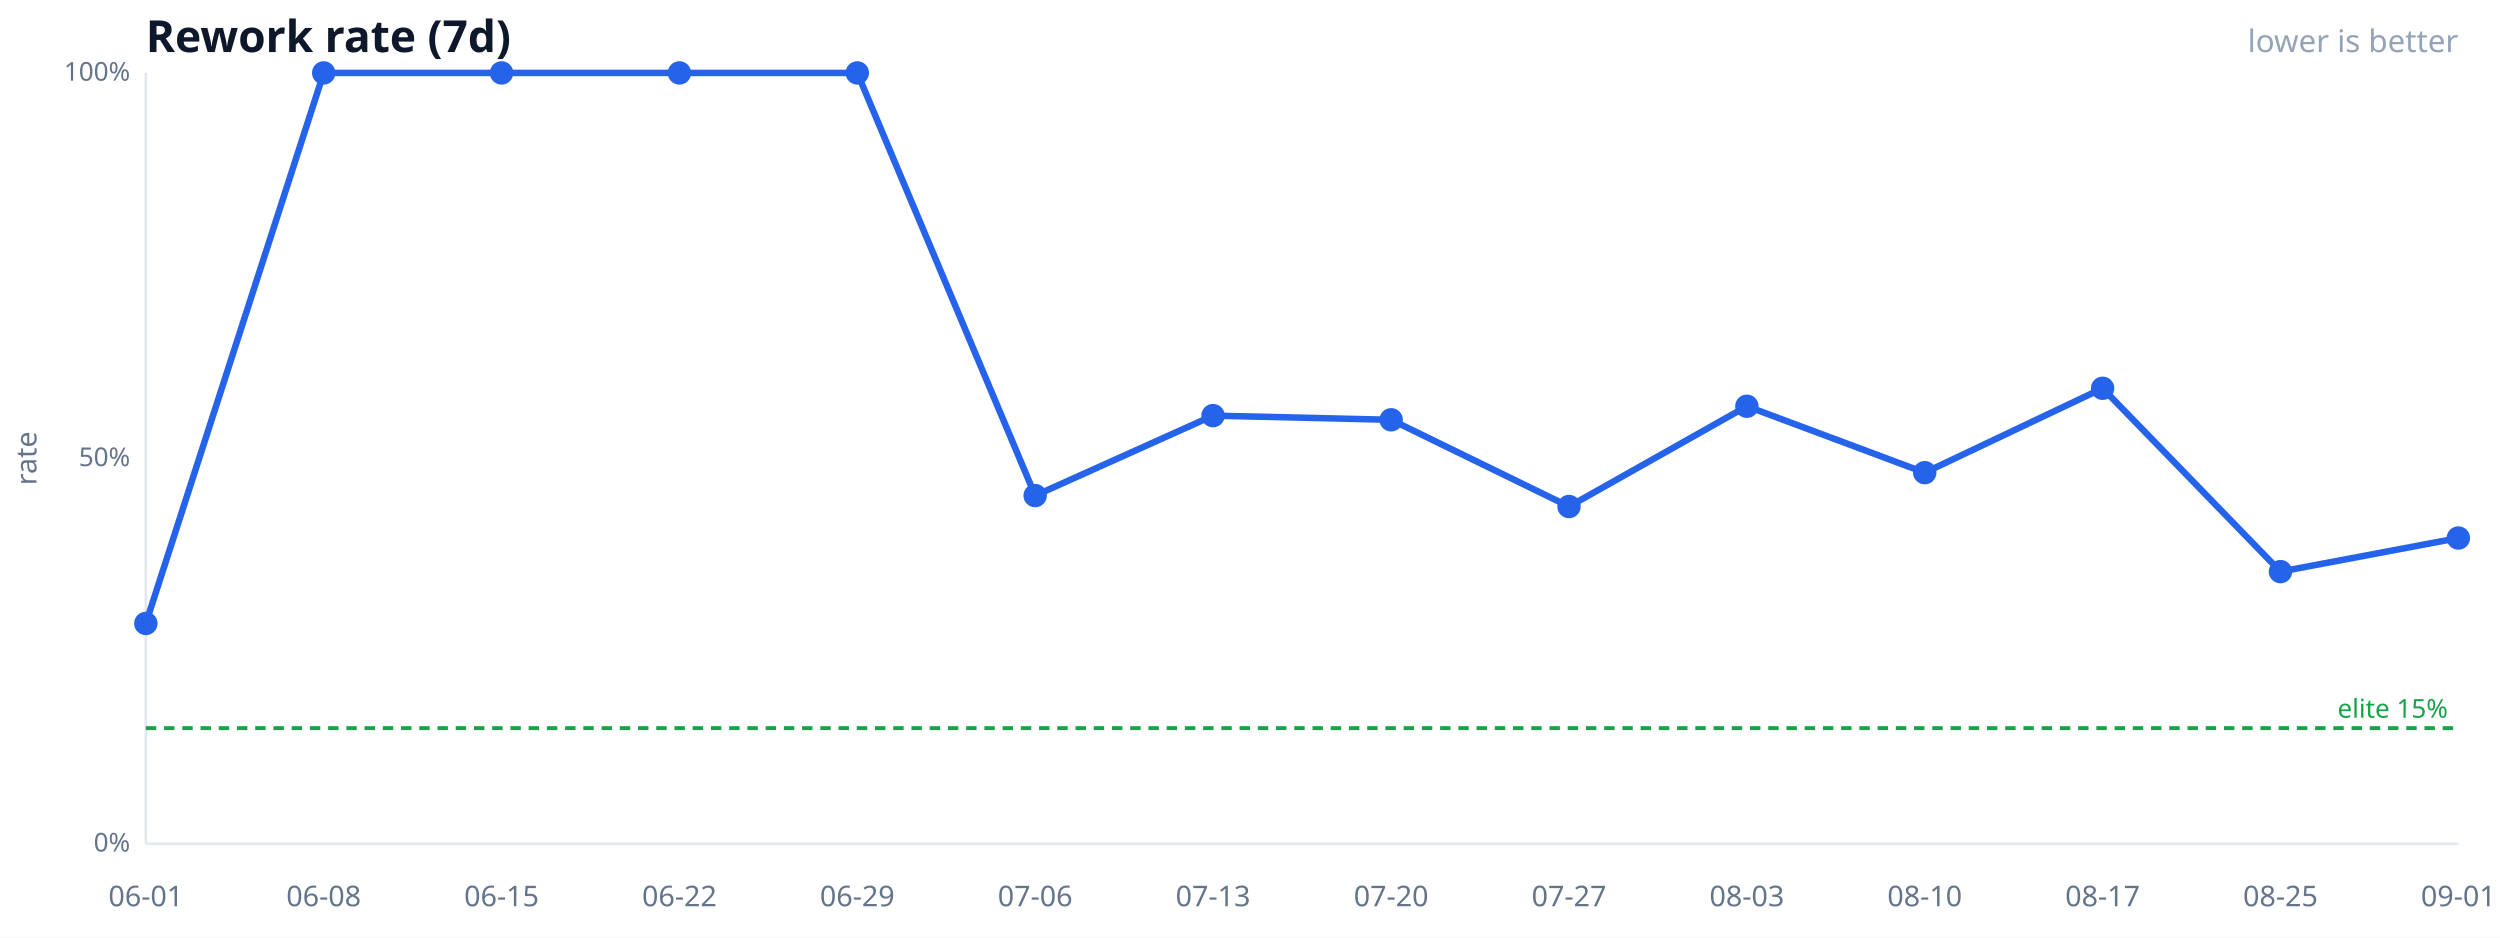
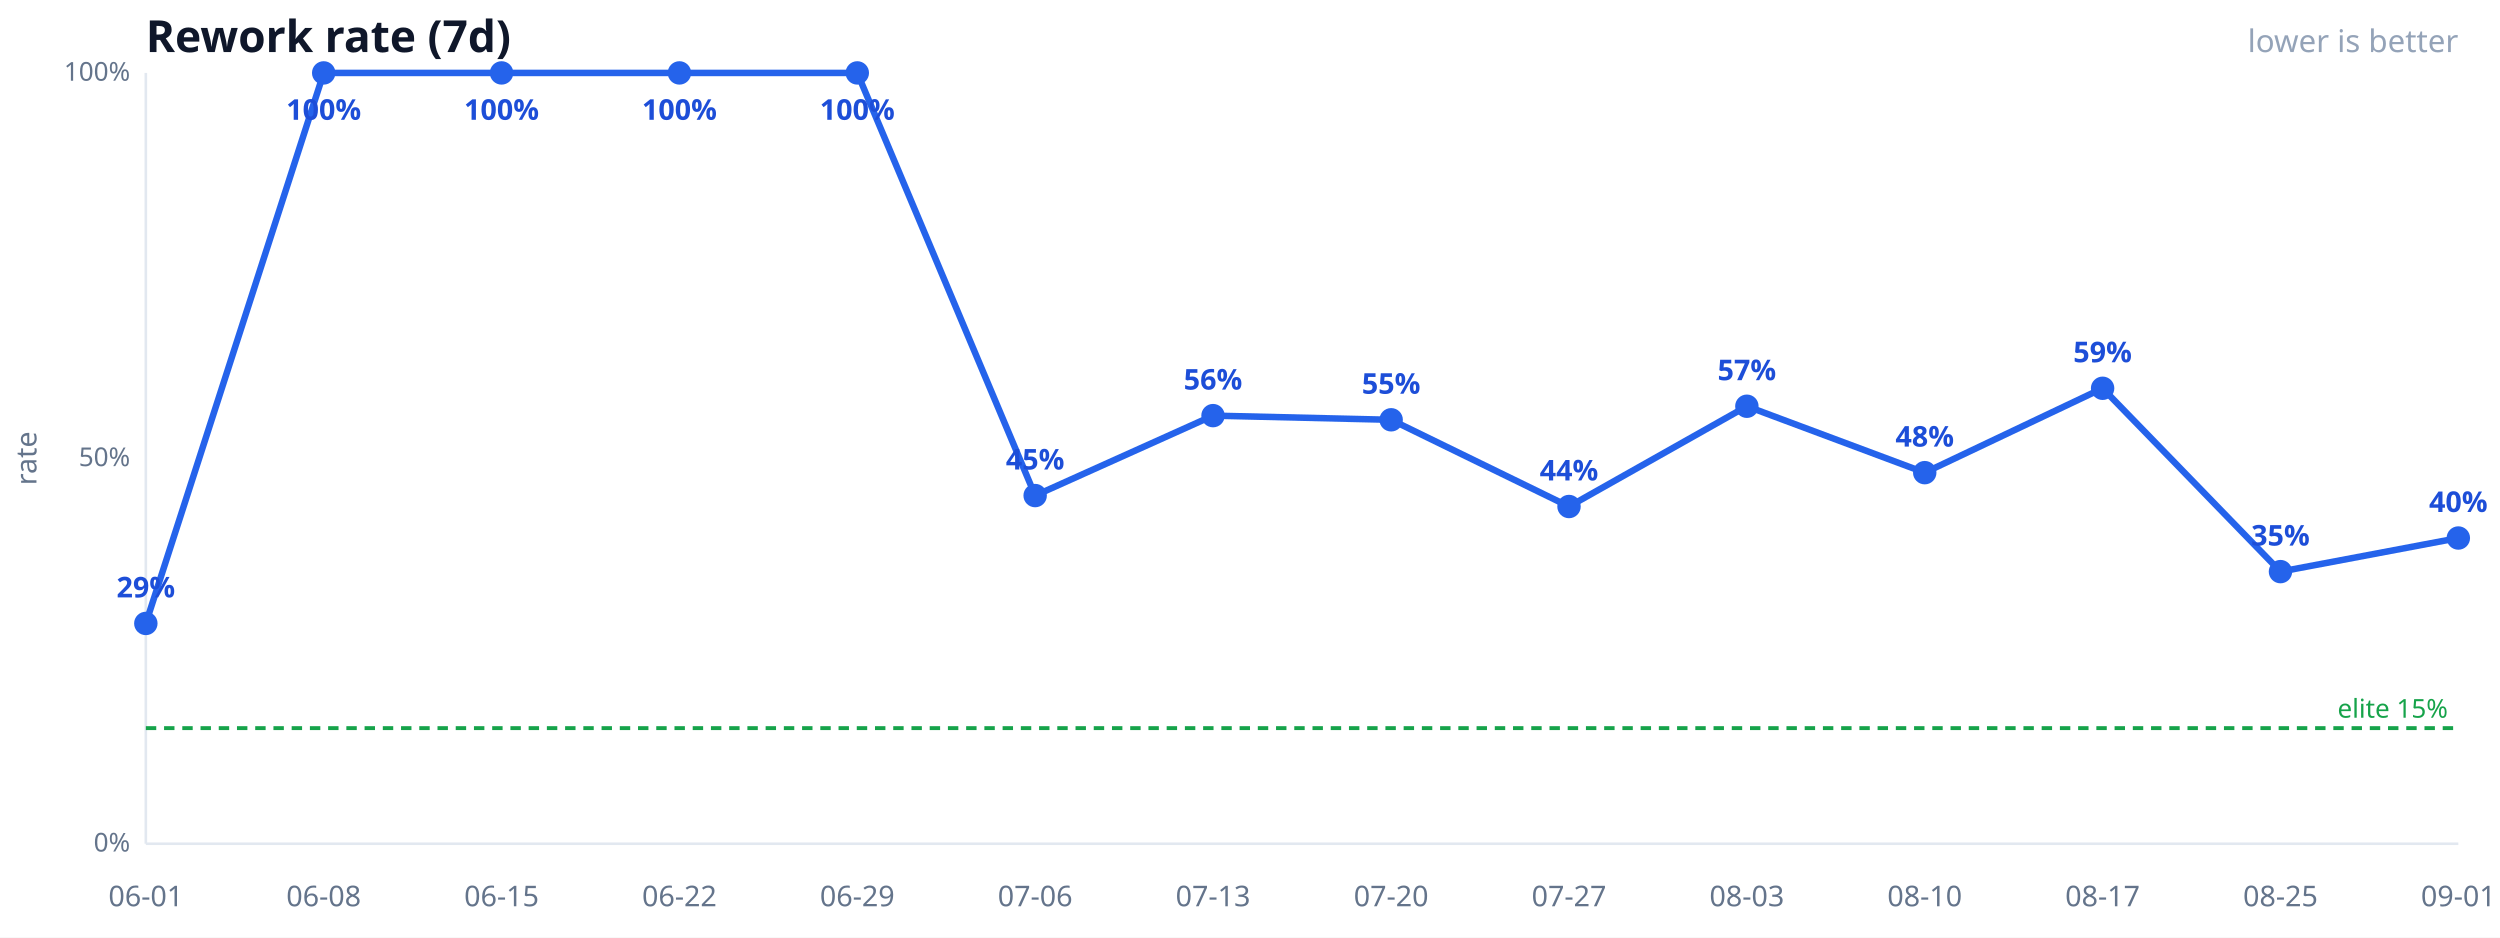
<svg xmlns="http://www.w3.org/2000/svg" width="960" height="360" viewBox="0 0 960 360">
  <rect width="100%" height="100%" fill="#ffffff" />
  <text x="56" y="20" font-family="system-ui,sans-serif" font-size="17" font-weight="600" fill="#0f172a">Rework rate (7d)</text>
  <text x="944" y="20" text-anchor="end" font-family="system-ui,sans-serif" font-size="12" fill="#94a3b8">lower is better</text>
  <line x1="56" y1="28" x2="56" y2="324" stroke="#e2e8f0" />
  <line x1="56" y1="324" x2="944" y2="324" stroke="#e2e8f0" />
  <text x="50" y="327.0" text-anchor="end" font-family="system-ui,sans-serif" font-size="10" fill="#64748b">0%</text>
  <text x="50" y="179.0" text-anchor="end" font-family="system-ui,sans-serif" font-size="10" fill="#64748b">50%</text>
  <text x="50" y="31.0" text-anchor="end" font-family="system-ui,sans-serif" font-size="10" fill="#64748b">100%</text>
  <text x="14" y="176.0" transform="rotate(-90 14 176.0)" text-anchor="middle" font-family="system-ui,sans-serif" font-size="11" fill="#64748b">rate</text>
  <line x1="56" y1="279.6" x2="944" y2="279.6" stroke="#16a34a" stroke-dasharray="4 3" stroke-width="1.5" />
  <text x="940" y="275.6" text-anchor="end" font-family="system-ui,sans-serif" font-size="10" fill="#16a34a">elite 15%</text>
  <polyline fill="none" stroke="#2563eb" stroke-width="2.5" points="56.0,239.4 124.3,28.0 192.6,28.0 260.9,28.0 329.2,28.0 397.5,190.3 465.8,159.6 534.2,161.2 602.5,194.5 670.8,156.0 739.1,181.5 807.4,149.1 875.7,219.5 944.0,206.6" />
  <circle cx="56.0" cy="239.4" r="4.5" fill="#2563eb" />
  <circle cx="124.3" cy="28.0" r="4.5" fill="#2563eb" />
  <circle cx="192.6" cy="28.0" r="4.5" fill="#2563eb" />
  <circle cx="260.9" cy="28.0" r="4.5" fill="#2563eb" />
  <circle cx="329.2" cy="28.0" r="4.5" fill="#2563eb" />
  <circle cx="397.5" cy="190.3" r="4.5" fill="#2563eb" />
  <circle cx="465.8" cy="159.6" r="4.5" fill="#2563eb" />
  <circle cx="534.2" cy="161.2" r="4.5" fill="#2563eb" />
  <circle cx="602.5" cy="194.5" r="4.5" fill="#2563eb" />
  <circle cx="670.8" cy="156.0" r="4.5" fill="#2563eb" />
  <circle cx="739.1" cy="181.5" r="4.5" fill="#2563eb" />
  <circle cx="807.4" cy="149.1" r="4.5" fill="#2563eb" />
  <circle cx="875.7" cy="219.5" r="4.5" fill="#2563eb" />
  <circle cx="944.0" cy="206.6" r="4.5" fill="#2563eb" />
+   <text x="56.0" y="229.4" text-anchor="middle" font-family="system-ui,sans-serif" font-size="11" font-weight="600" fill="#1d4ed8">29%</text>
+   <text x="124.3" y="46.0" text-anchor="middle" font-family="system-ui,sans-serif" font-size="11" font-weight="600" fill="#1d4ed8">100%</text>
+   <text x="192.6" y="46.0" text-anchor="middle" font-family="system-ui,sans-serif" font-size="11" font-weight="600" fill="#1d4ed8">100%</text>
+   <text x="260.9" y="46.0" text-anchor="middle" font-family="system-ui,sans-serif" font-size="11" font-weight="600" fill="#1d4ed8">100%</text>
+   <text x="329.2" y="46.0" text-anchor="middle" font-family="system-ui,sans-serif" font-size="11" font-weight="600" fill="#1d4ed8">100%</text>
+   <text x="397.5" y="180.3" text-anchor="middle" font-family="system-ui,sans-serif" font-size="11" font-weight="600" fill="#1d4ed8">45%</text>
+   <text x="465.8" y="149.6" text-anchor="middle" font-family="system-ui,sans-serif" font-size="11" font-weight="600" fill="#1d4ed8">56%</text>
+   <text x="534.2" y="151.2" text-anchor="middle" font-family="system-ui,sans-serif" font-size="11" font-weight="600" fill="#1d4ed8">55%</text>
+   <text x="602.5" y="184.5" text-anchor="middle" font-family="system-ui,sans-serif" font-size="11" font-weight="600" fill="#1d4ed8">44%</text>
+   <text x="670.8" y="146.0" text-anchor="middle" font-family="system-ui,sans-serif" font-size="11" font-weight="600" fill="#1d4ed8">57%</text>
+   <text x="739.1" y="171.5" text-anchor="middle" font-family="system-ui,sans-serif" font-size="11" font-weight="600" fill="#1d4ed8">48%</text>
+   <text x="807.4" y="139.1" text-anchor="middle" font-family="system-ui,sans-serif" font-size="11" font-weight="600" fill="#1d4ed8">59%</text>
+   <text x="875.7" y="209.5" text-anchor="middle" font-family="system-ui,sans-serif" font-size="11" font-weight="600" fill="#1d4ed8">35%</text>
+   <text x="944.0" y="196.6" text-anchor="middle" font-family="system-ui,sans-serif" font-size="11" font-weight="600" fill="#1d4ed8">40%</text>
  <text x="56.0" y="348" text-anchor="middle" font-family="system-ui,sans-serif" font-size="11" fill="#64748b">06-01</text>
  <text x="124.3" y="348" text-anchor="middle" font-family="system-ui,sans-serif" font-size="11" fill="#64748b">06-08</text>
  <text x="192.6" y="348" text-anchor="middle" font-family="system-ui,sans-serif" font-size="11" fill="#64748b">06-15</text>
  <text x="260.9" y="348" text-anchor="middle" font-family="system-ui,sans-serif" font-size="11" fill="#64748b">06-22</text>
  <text x="329.2" y="348" text-anchor="middle" font-family="system-ui,sans-serif" font-size="11" fill="#64748b">06-29</text>
  <text x="397.5" y="348" text-anchor="middle" font-family="system-ui,sans-serif" font-size="11" fill="#64748b">07-06</text>
  <text x="465.8" y="348" text-anchor="middle" font-family="system-ui,sans-serif" font-size="11" fill="#64748b">07-13</text>
  <text x="534.2" y="348" text-anchor="middle" font-family="system-ui,sans-serif" font-size="11" fill="#64748b">07-20</text>
  <text x="602.5" y="348" text-anchor="middle" font-family="system-ui,sans-serif" font-size="11" fill="#64748b">07-27</text>
  <text x="670.8" y="348" text-anchor="middle" font-family="system-ui,sans-serif" font-size="11" fill="#64748b">08-03</text>
  <text x="739.1" y="348" text-anchor="middle" font-family="system-ui,sans-serif" font-size="11" fill="#64748b">08-10</text>
  <text x="807.4" y="348" text-anchor="middle" font-family="system-ui,sans-serif" font-size="11" fill="#64748b">08-17</text>
  <text x="875.7" y="348" text-anchor="middle" font-family="system-ui,sans-serif" font-size="11" fill="#64748b">08-25</text>
  <text x="944.0" y="348" text-anchor="middle" font-family="system-ui,sans-serif" font-size="11" fill="#64748b">09-01</text>
</svg>
